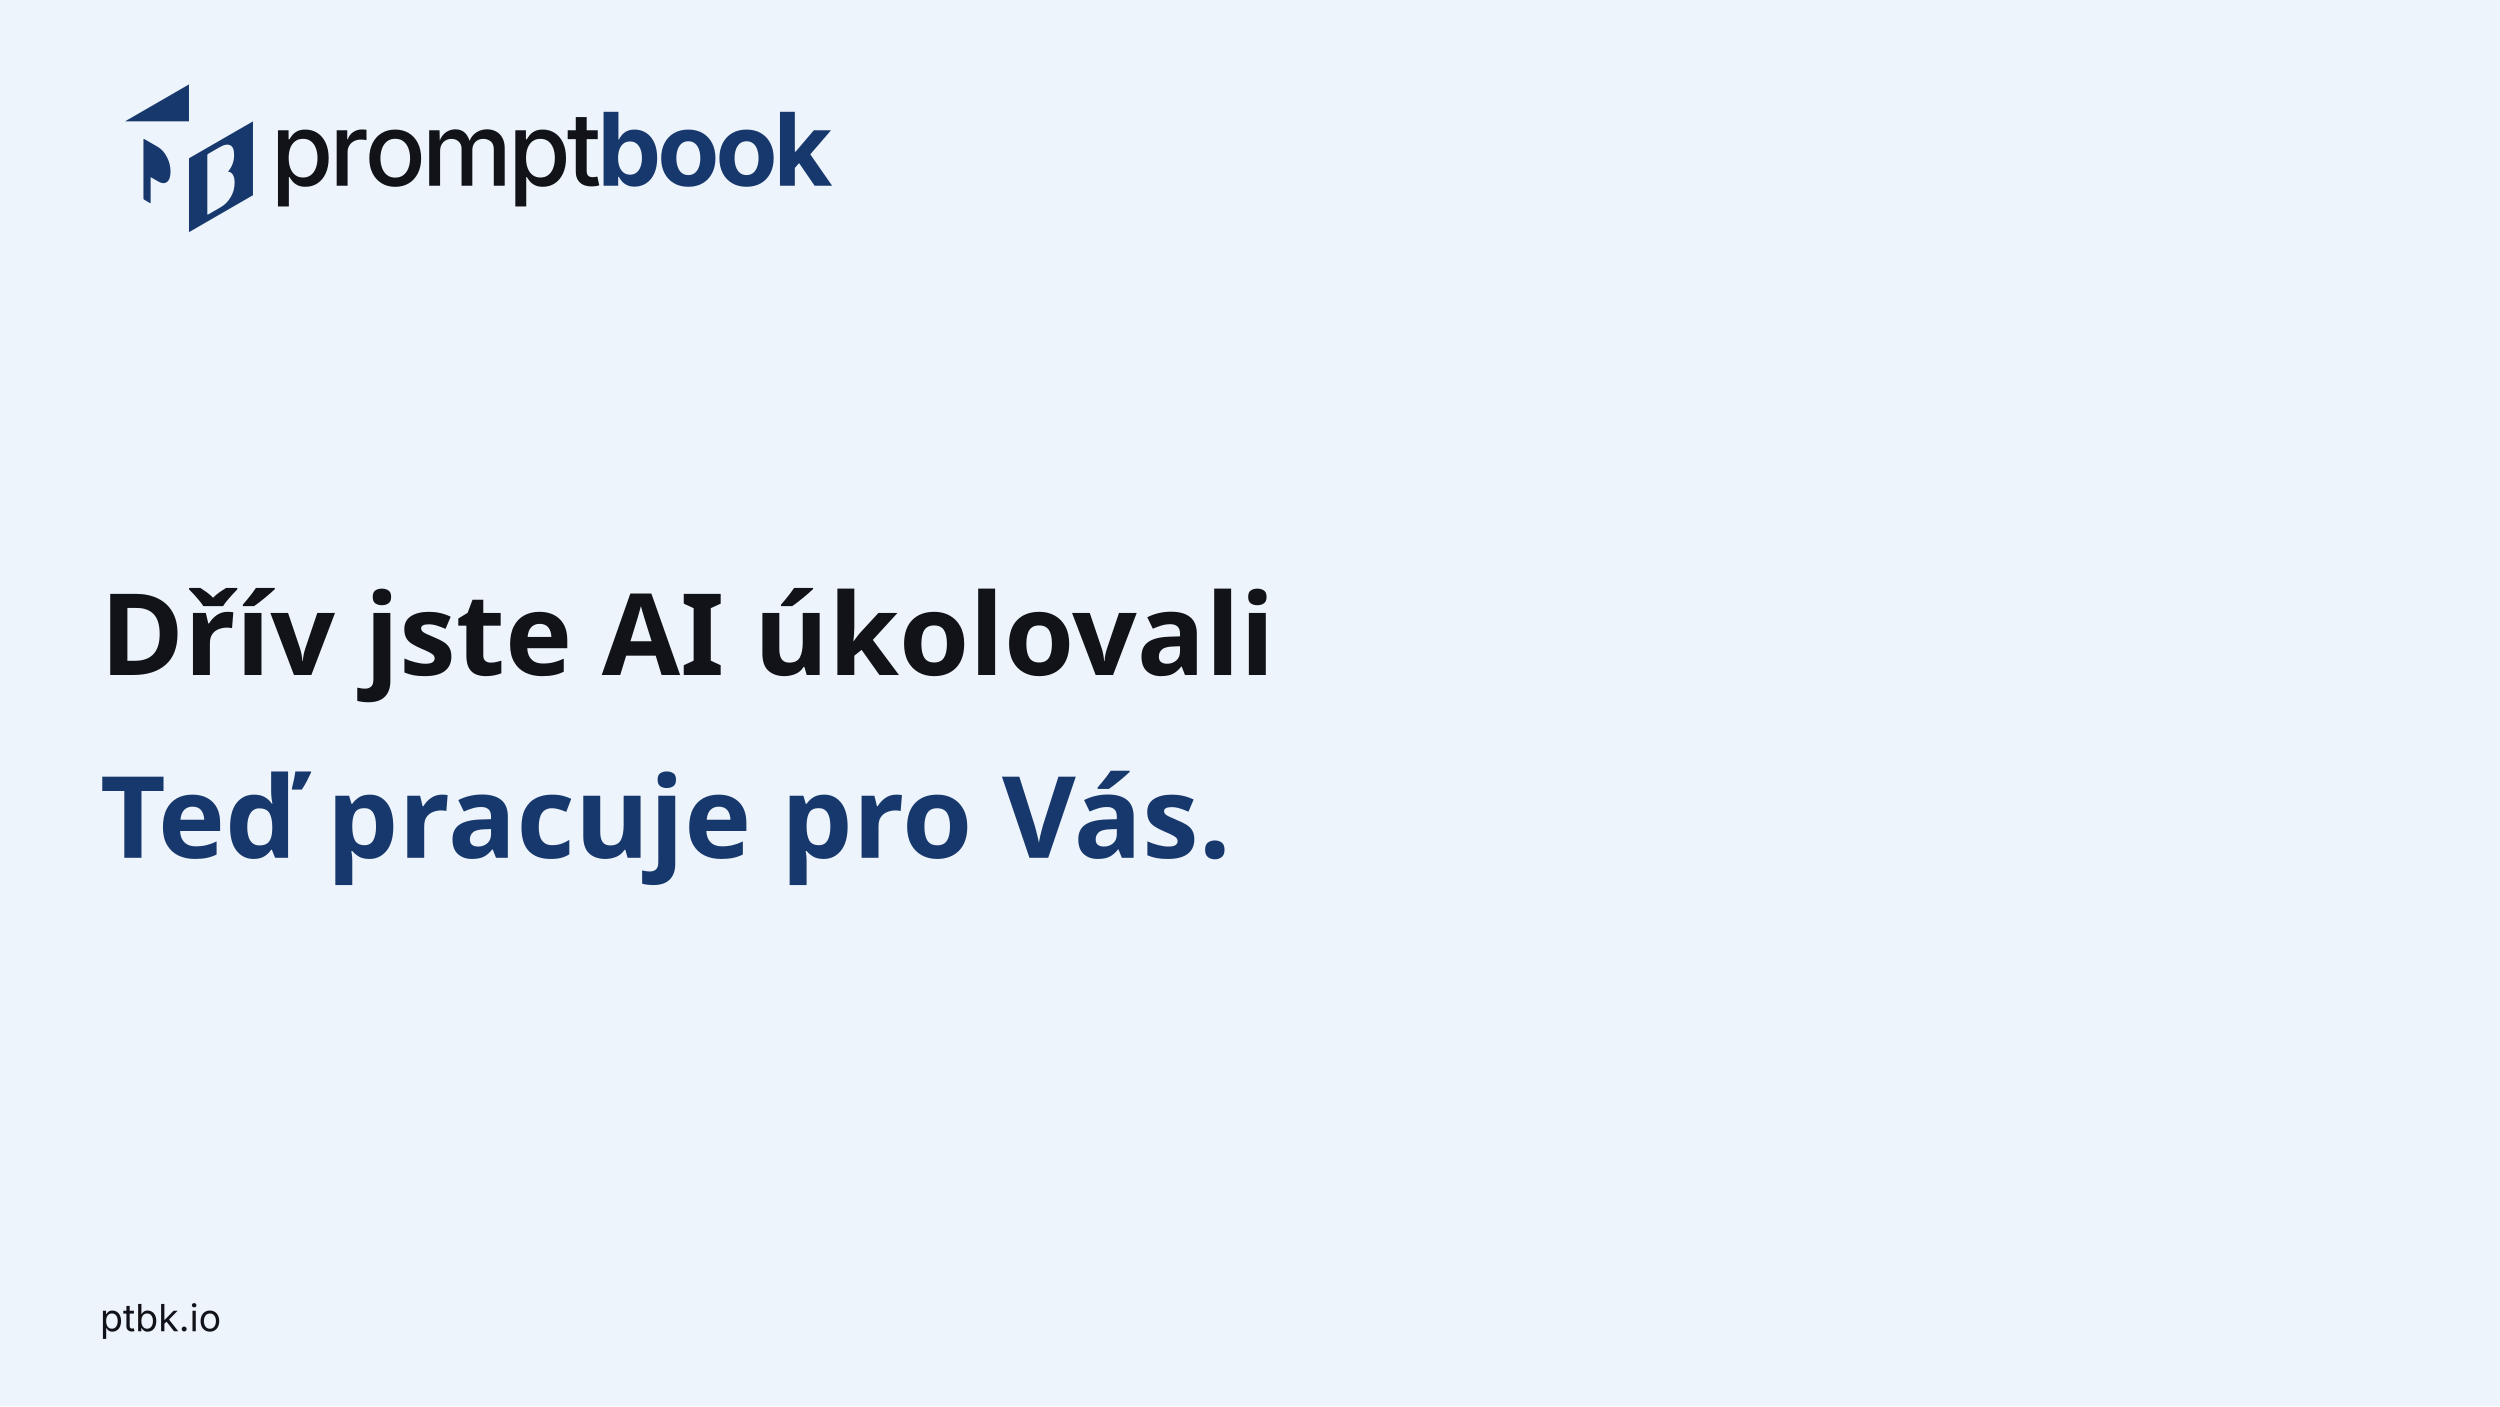
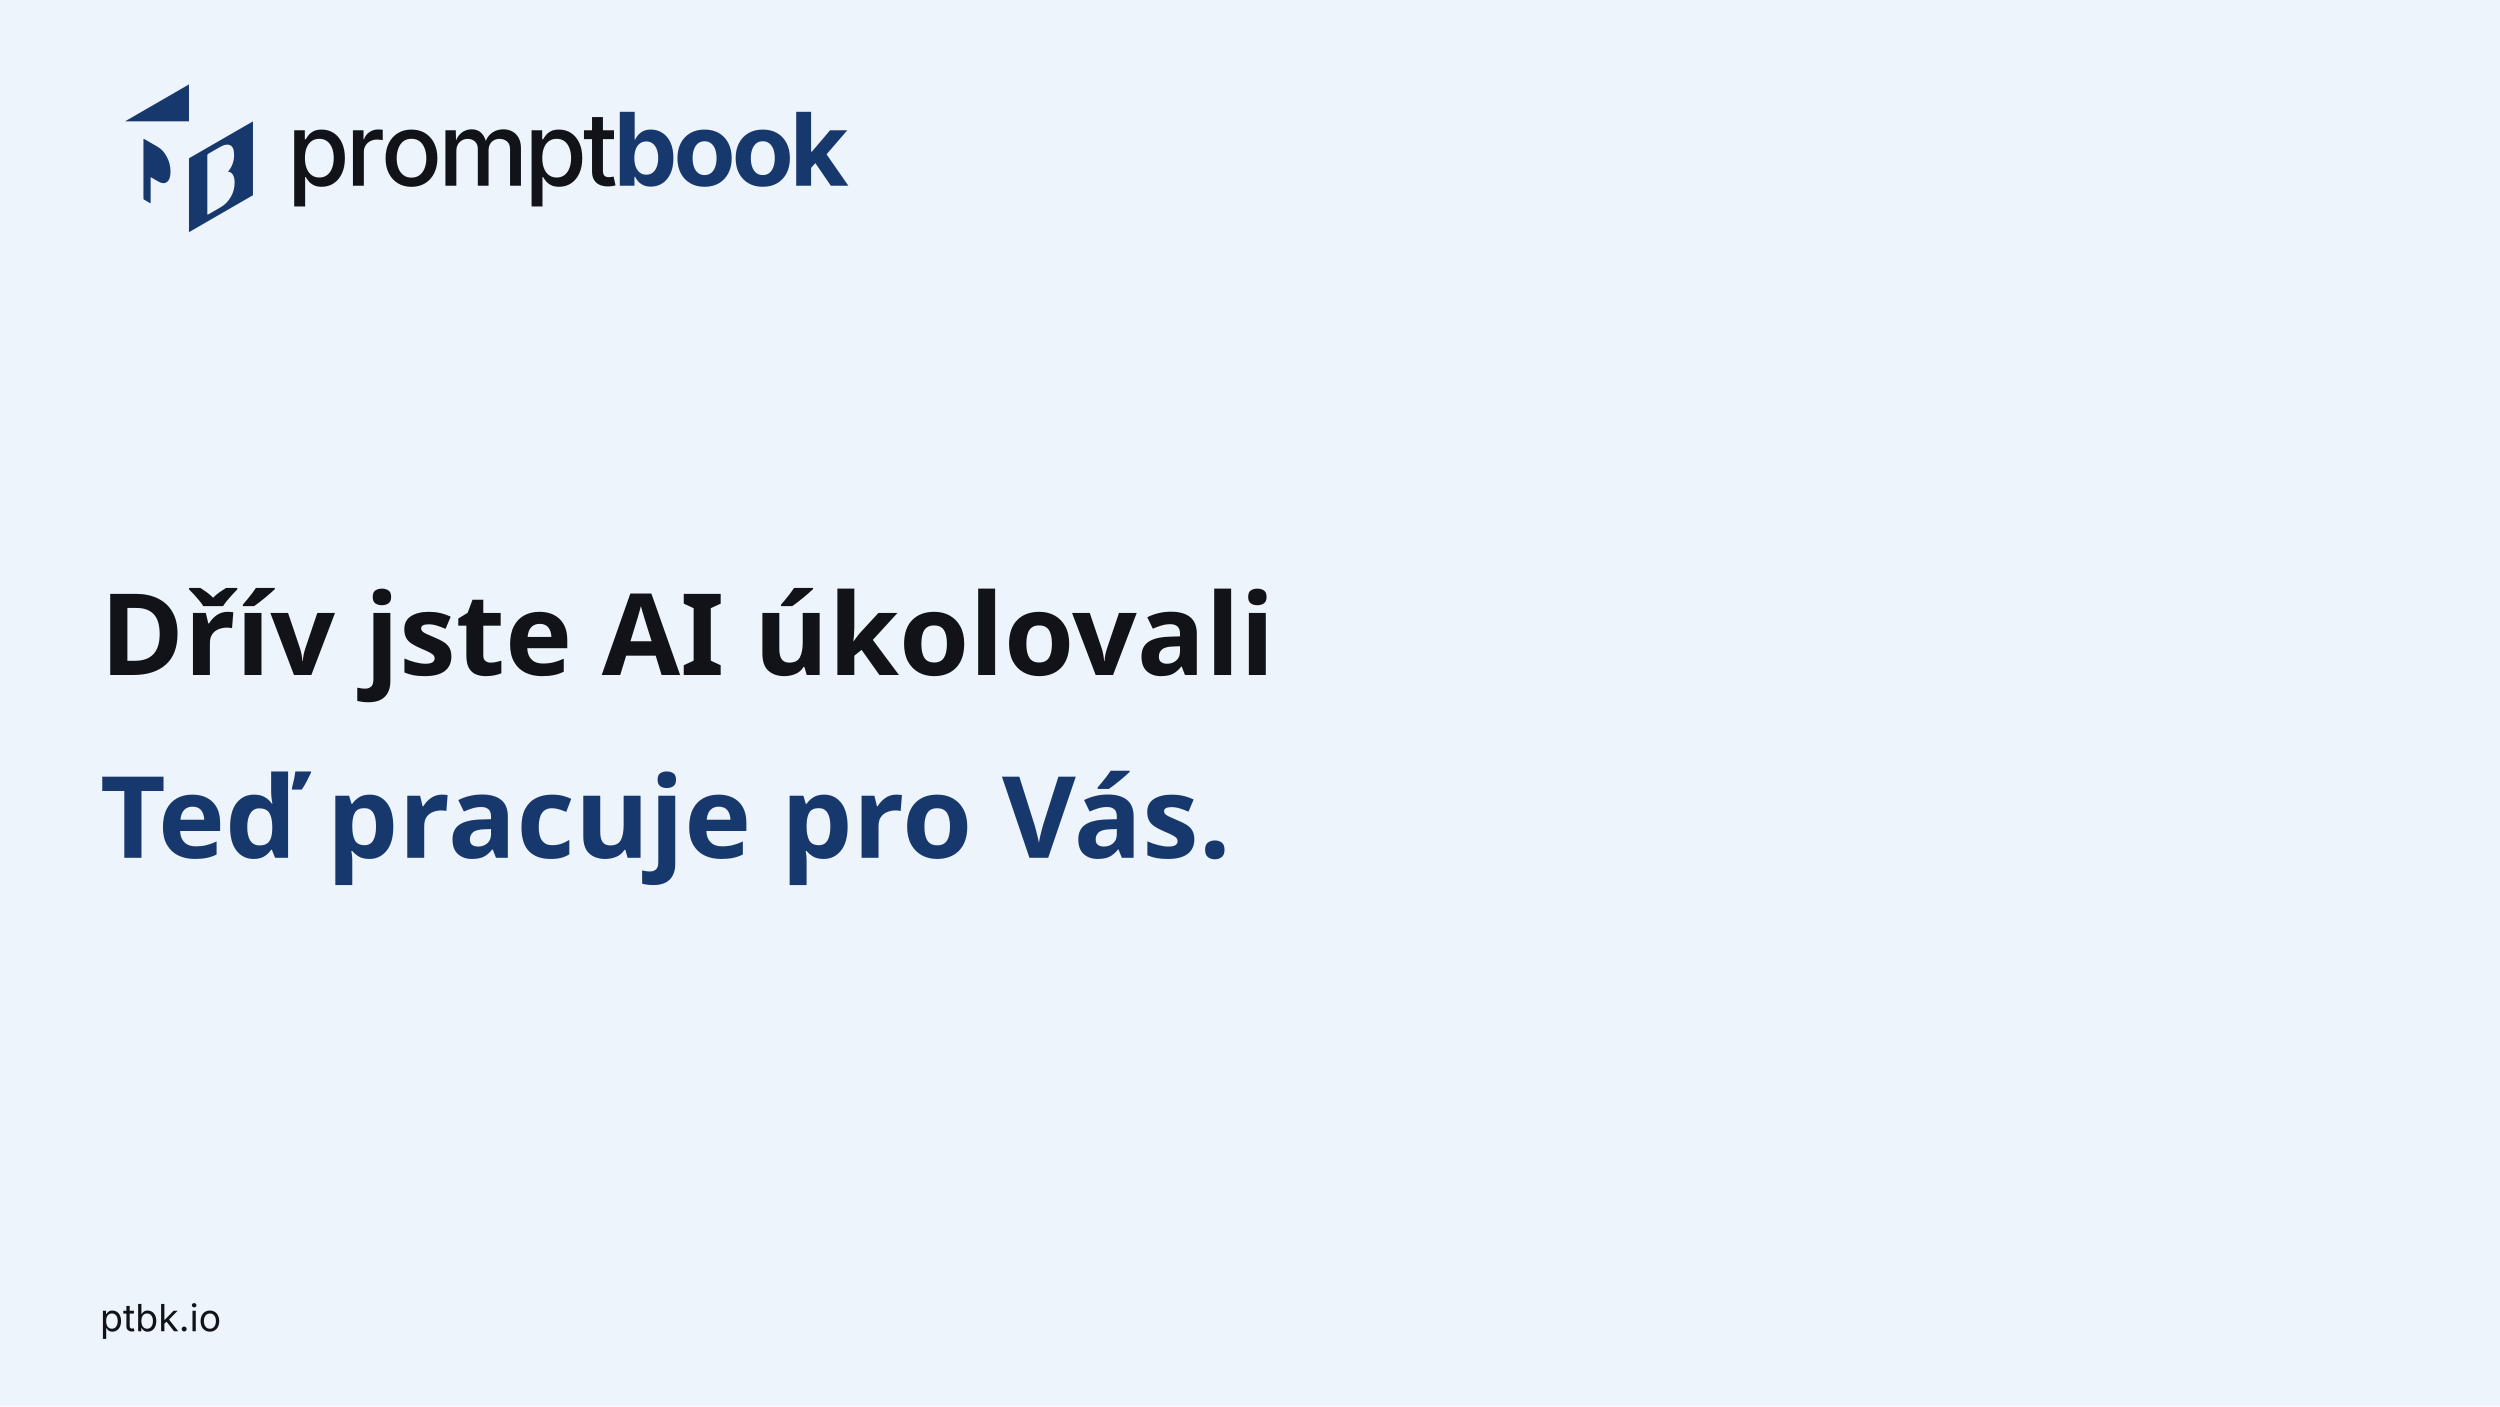
<svg xmlns="http://www.w3.org/2000/svg" width="1600" height="900" viewBox="0 0 1600 900" role="img">
  <rect width="1600" height="900" fill="#EEF4FB" />
  <g transform="translate(64 48) scale(.65)">
    <g transform="translate(10 4.395833) scale(1.212565)">
      <path fill="#17386C" transform="matrix(0.992349 0.572933 -0.992349 0.572933 -100.273 -96.45293)" d="M 170.435,57.258 V 4.896 l 26.181,26.181 v 0 z" />
      <path fill="#17386C" transform="matrix(0.992349 0.572933 0 1.145866 -157.0928 -136.5028)" d="m 197.138,68.251 c 3.15,0 5.687,1.146 7.61,3.437 1.964,2.25 2.946,5.217 2.946,8.899 0,3.601 -0.941,6.505 -2.823,8.715 -1.882,2.209 -4.357,3.314 -7.426,3.314 h -5.769 c -0.164,0 -0.245,0.082 -0.245,0.245 V 110.659 c 0,0.409 -0.205,0.614 -0.614,0.614 h -4.664 c -0.409,0 -0.614,-0.205 -0.614,-0.614 V 68.864 c 0,-0.409 0.205,-0.614 0.614,-0.614 z" />
      <path fill="#17386C" transform="matrix(0.9923484 -0.5729326 0 1.145865 -167.4698 124.8194)" d="m 233.255,63.55 v 52.362 h 52.362 V 63.55 Z m 15.625,4.7 h 9.39 c 3.723,0 6.629,0.982 8.715,2.946 2.128,1.923 3.191,4.746 3.191,8.469 0,4.419 -1.575,7.467 -4.726,9.145 -0.205,0.123 -0.225,0.225 -0.061,0.306 1.637,0.982 2.905,2.353 3.805,4.112 0.941,1.759 1.411,3.846 1.411,6.26 h 5.2e-4 c 0,3.723 -1.064,6.608 -3.192,8.654 -2.087,2.046 -4.848,3.069 -8.285,3.069 h -10.249 c -0.409,0 -0.613,-0.205 -0.613,-0.614 V 68.864 c 0,-0.409 0.204,-0.614 0.613,-0.614 z" />
    </g>
-     <path fill="#111318" transform="translate(168 109) scale(0.04882812 -0.04882812)" d="M148 -418V1118H362V936H380Q400 971 435.5 1017.0Q471 1063 534.5 1097.5Q598 1132 703 1132Q837 1132 942.5 1064.0Q1048 996 1109.0 867.0Q1170 738 1170 556Q1170 376 1110.0 246.5Q1050 117 944.5 47.5Q839 -22 703 -22Q602 -22 537.5 12.5Q473 47 436.5 93.0Q400 139 380 175H368V-418ZM654 165Q750 165 815.0 217.0Q880 269 912.5 358.0Q945 447 945 558Q945 668 912.5 755.5Q880 843 815.5 894.0Q751 945 654 945Q560 945 495.0 896.5Q430 848 397.0 761.5Q364 675 364 558Q364 442 397.5 353.5Q431 265 496.0 215.0Q561 165 654 165Z" />
-     <path fill="#111318" transform="translate(225.8164 109) scale(0.04882812 -0.04882812)" d="M148 0V1118H361V938H373Q404 1030 481.0 1082.0Q558 1134 656 1134Q677 1134 704.0 1132.5Q731 1131 749 1128V918Q737 922 703.0 926.0Q669 930 634 930Q558 930 497.0 898.0Q436 866 402.0 809.5Q368 753 368 679V0Z" />
-     <path fill="#111318" transform="translate(260.4883 109) scale(0.04882812 -0.04882812)" d="M618 -23Q461 -23 343.5 49.0Q226 121 161.0 251.0Q96 381 96 553Q96 727 161.0 857.5Q226 988 343.5 1060.0Q461 1132 618 1132Q776 1132 893.5 1060.0Q1011 988 1076.0 857.5Q1141 727 1141 553Q1141 381 1076.0 251.0Q1011 121 893.5 49.0Q776 -23 618 -23ZM618 163Q720 163 786.5 216.5Q853 270 885.5 358.5Q918 447 918 553Q918 660 885.5 749.5Q853 839 786.5 892.5Q720 946 618 946Q517 946 451.0 892.5Q385 839 352.5 750.0Q320 661 320 553Q320 447 352.5 358.5Q385 270 451.0 216.5Q517 163 618 163Z" />
-     <path fill="#111318" transform="translate(316.8887 109) scale(0.04882812 -0.04882812)" d="M148 0V1118H357L363 859H346Q370 954 420.0 1015.0Q470 1076 537.0 1106.5Q604 1137 677 1137Q799 1137 874.0 1061.5Q949 986 975 851H947Q969 943 1023.0 1007.0Q1077 1071 1153.5 1104.0Q1230 1137 1317 1137Q1416 1137 1496.5 1094.0Q1577 1051 1624.0 966.0Q1671 881 1671 754V0H1451V732Q1451 844 1388.5 894.0Q1326 944 1241 944Q1172 944 1122.0 915.0Q1072 886 1045.0 834.5Q1018 783 1018 716V0H801V746Q801 836 743.5 890.0Q686 944 597 944Q536 944 483.5 915.5Q431 887 399.5 831.5Q368 776 368 695V0Z" />
-     <path fill="#111318" transform="translate(401.707 109) scale(0.04882812 -0.04882812)" d="M148 -418V1118H362V936H380Q400 971 435.5 1017.0Q471 1063 534.5 1097.5Q598 1132 703 1132Q837 1132 942.5 1064.0Q1048 996 1109.0 867.0Q1170 738 1170 556Q1170 376 1110.0 246.5Q1050 117 944.5 47.5Q839 -22 703 -22Q602 -22 537.5 12.5Q473 47 436.5 93.0Q400 139 380 175H368V-418ZM654 165Q750 165 815.0 217.0Q880 269 912.5 358.0Q945 447 945 558Q945 668 912.5 755.5Q880 843 815.5 894.0Q751 945 654 945Q560 945 495.0 896.5Q430 848 397.0 761.5Q364 675 364 558Q364 442 397.5 353.5Q431 265 496.0 215.0Q561 165 654 165Z" />
-     <path fill="#111318" transform="translate(459.5234 109) scale(0.04882812 -0.04882812)" d="M626 1118V939H20V1118ZM183 1384H403V302Q403 235 431.5 203.5Q460 172 525 172Q542 172 570.0 176.0Q598 180 618 184L657 8Q622 -4 582.0 -9.5Q542 -15 503 -15Q351 -15 267.0 63.5Q183 142 183 284Z" />
-     <path fill="#17386C" transform="translate(489.5566 109) scale(0.04882812 -0.04882812)" d="M754 -19Q663 -19 600.0 12.0Q537 43 497.5 88.5Q458 134 437 179H423V0H128V1490H428V930H437Q458 974 496.5 1021.0Q535 1068 598.0 1100.0Q661 1132 756 1132Q880 1132 983.0 1068.0Q1086 1004 1147.5 876.0Q1209 748 1209 557Q1209 371 1149.0 242.5Q1089 114 986.0 47.5Q883 -19 754 -19ZM662 222Q740 222 793.5 265.0Q847 308 874.5 384.0Q902 460 902 558Q902 656 874.5 731.0Q847 806 794.0 849.0Q741 892 662 892Q585 892 531.0 850.5Q477 809 449.0 734.5Q421 660 421 558Q421 457 449.5 381.5Q478 306 532.0 264.0Q586 222 662 222Z" />
-     <path fill="#17386C" transform="translate(548.5938 109) scale(0.04882812 -0.04882812)" d="M628 -22Q460 -22 337.0 50.5Q214 123 147.5 252.5Q81 382 81 554Q81 728 147.5 857.5Q214 987 337.0 1059.5Q460 1132 628 1132Q797 1132 919.5 1059.5Q1042 987 1108.5 857.5Q1175 728 1175 554Q1175 382 1108.5 252.5Q1042 123 919.5 50.5Q797 -22 628 -22ZM628 214Q708 214 762.0 258.5Q816 303 843.0 380.5Q870 458 870 555Q870 654 843.0 731.0Q816 808 762.0 852.0Q708 896 628 896Q548 896 494.5 852.0Q441 808 414.0 731.0Q387 654 387 555Q387 458 414.0 380.5Q441 303 494.5 258.5Q548 214 628 214Z" />
-     <path fill="#17386C" transform="translate(605.9219 109) scale(0.04882812 -0.04882812)" d="M628 -22Q460 -22 337.0 50.5Q214 123 147.5 252.5Q81 382 81 554Q81 728 147.5 857.5Q214 987 337.0 1059.5Q460 1132 628 1132Q797 1132 919.5 1059.5Q1042 987 1108.5 857.5Q1175 728 1175 554Q1175 382 1108.5 252.5Q1042 123 919.5 50.5Q797 -22 628 -22ZM628 214Q708 214 762.0 258.5Q816 303 843.0 380.5Q870 458 870 555Q870 654 843.0 731.0Q816 808 762.0 852.0Q708 896 628 896Q548 896 494.5 852.0Q441 808 414.0 731.0Q387 654 387 555Q387 458 414.0 380.5Q441 303 494.5 258.5Q548 214 628 214Z" />
-     <path fill="#17386C" transform="translate(663.25 109) scale(0.04882812 -0.04882812)" d="M400 327V688H445L811 1118H1158L675 557H604ZM128 0V1490H428V0ZM826 0 490 490 691 703 1179 0Z" />
+     <path fill="#111318" transform="translate(184 109) scale(0.04882812 -0.04882812)" d="M148 -418V1118H362V936H380Q400 971 435.5 1017.0Q471 1063 534.5 1097.5Q598 1132 703 1132Q837 1132 942.5 1064.0Q1048 996 1109.0 867.0Q1170 738 1170 556Q1170 376 1110.0 246.5Q1050 117 944.5 47.5Q839 -22 703 -22Q602 -22 537.5 12.5Q473 47 436.5 93.0Q400 139 380 175H368V-418ZM654 165Q750 165 815.0 217.0Q880 269 912.5 358.0Q945 447 945 558Q945 668 912.5 755.5Q880 843 815.5 894.0Q751 945 654 945Q560 945 495.0 896.5Q430 848 397.0 761.5Q364 675 364 558Q364 442 397.5 353.5Q431 265 496.0 215.0Q561 165 654 165Z" />
+     <path fill="#111318" transform="translate(241.8164 109) scale(0.04882812 -0.04882812)" d="M148 0V1118H361V938H373Q404 1030 481.0 1082.0Q558 1134 656 1134Q677 1134 704.0 1132.5Q731 1131 749 1128V918Q737 922 703.0 926.0Q669 930 634 930Q558 930 497.0 898.0Q436 866 402.0 809.5Q368 753 368 679V0Z" />
+     <path fill="#111318" transform="translate(276.4883 109) scale(0.04882812 -0.04882812)" d="M618 -23Q461 -23 343.5 49.0Q226 121 161.0 251.0Q96 381 96 553Q96 727 161.0 857.5Q226 988 343.5 1060.0Q461 1132 618 1132Q776 1132 893.5 1060.0Q1011 988 1076.0 857.5Q1141 727 1141 553Q1141 381 1076.0 251.0Q1011 121 893.5 49.0Q776 -23 618 -23ZM618 163Q720 163 786.5 216.5Q853 270 885.5 358.5Q918 447 918 553Q918 660 885.5 749.5Q853 839 786.5 892.5Q720 946 618 946Q517 946 451.0 892.5Q385 839 352.5 750.0Q320 661 320 553Q320 447 352.5 358.5Q385 270 451.0 216.5Q517 163 618 163Z" />
+     <path fill="#111318" transform="translate(332.8887 109) scale(0.04882812 -0.04882812)" d="M148 0V1118H357L363 859H346Q370 954 420.0 1015.0Q470 1076 537.0 1106.5Q604 1137 677 1137Q799 1137 874.0 1061.5Q949 986 975 851H947Q969 943 1023.0 1007.0Q1077 1071 1153.5 1104.0Q1230 1137 1317 1137Q1416 1137 1496.5 1094.0Q1577 1051 1624.0 966.0Q1671 881 1671 754V0H1451V732Q1451 844 1388.5 894.0Q1326 944 1241 944Q1172 944 1122.0 915.0Q1072 886 1045.0 834.5Q1018 783 1018 716V0H801V746Q801 836 743.5 890.0Q686 944 597 944Q536 944 483.5 915.5Q431 887 399.5 831.5Q368 776 368 695V0Z" />
+     <path fill="#111318" transform="translate(417.707 109) scale(0.04882812 -0.04882812)" d="M148 -418V1118H362V936H380Q400 971 435.5 1017.0Q471 1063 534.5 1097.5Q598 1132 703 1132Q837 1132 942.5 1064.0Q1048 996 1109.0 867.0Q1170 738 1170 556Q1170 376 1110.0 246.5Q1050 117 944.5 47.5Q839 -22 703 -22Q602 -22 537.5 12.5Q473 47 436.5 93.0Q400 139 380 175H368V-418ZM654 165Q750 165 815.0 217.0Q880 269 912.5 358.0Q945 447 945 558Q945 668 912.5 755.5Q880 843 815.5 894.0Q751 945 654 945Q560 945 495.0 896.5Q430 848 397.0 761.5Q364 675 364 558Q364 442 397.5 353.5Q431 265 496.0 215.0Q561 165 654 165Z" />
+     <path fill="#111318" transform="translate(475.5234 109) scale(0.04882812 -0.04882812)" d="M626 1118V939H20V1118ZM183 1384H403V302Q403 235 431.5 203.5Q460 172 525 172Q542 172 570.0 176.0Q598 180 618 184L657 8Q622 -4 582.0 -9.5Q542 -15 503 -15Q351 -15 267.0 63.5Q183 142 183 284Z" />
+     <path fill="#17386C" transform="translate(505.5566 109) scale(0.04882812 -0.04882812)" d="M754 -19Q663 -19 600.0 12.0Q537 43 497.5 88.5Q458 134 437 179H423V0H128V1490H428V930H437Q458 974 496.5 1021.0Q535 1068 598.0 1100.0Q661 1132 756 1132Q880 1132 983.0 1068.0Q1086 1004 1147.5 876.0Q1209 748 1209 557Q1209 371 1149.0 242.5Q1089 114 986.0 47.5Q883 -19 754 -19ZM662 222Q740 222 793.5 265.0Q847 308 874.5 384.0Q902 460 902 558Q902 656 874.5 731.0Q847 806 794.0 849.0Q741 892 662 892Q585 892 531.0 850.5Q477 809 449.0 734.5Q421 660 421 558Q421 457 449.5 381.5Q478 306 532.0 264.0Q586 222 662 222Z" />
+     <path fill="#17386C" transform="translate(564.5938 109) scale(0.04882812 -0.04882812)" d="M628 -22Q460 -22 337.0 50.5Q214 123 147.5 252.5Q81 382 81 554Q81 728 147.5 857.5Q214 987 337.0 1059.5Q460 1132 628 1132Q797 1132 919.5 1059.5Q1042 987 1108.5 857.5Q1175 728 1175 554Q1175 382 1108.5 252.5Q1042 123 919.5 50.5Q797 -22 628 -22ZM628 214Q708 214 762.0 258.5Q816 303 843.0 380.5Q870 458 870 555Q870 654 843.0 731.0Q816 808 762.0 852.0Q708 896 628 896Q548 896 494.5 852.0Q441 808 414.0 731.0Q387 654 387 555Q387 458 414.0 380.5Q441 303 494.5 258.5Q548 214 628 214Z" />
+     <path fill="#17386C" transform="translate(621.9219 109) scale(0.04882812 -0.04882812)" d="M628 -22Q460 -22 337.0 50.5Q214 123 147.5 252.5Q81 382 81 554Q81 728 147.5 857.5Q214 987 337.0 1059.5Q460 1132 628 1132Q797 1132 919.5 1059.5Q1042 987 1108.5 857.5Q1175 728 1175 554Q1175 382 1108.5 252.5Q1042 123 919.5 50.5Q797 -22 628 -22ZM628 214Q708 214 762.0 258.5Q816 303 843.0 380.5Q870 458 870 555Q870 654 843.0 731.0Q816 808 762.0 852.0Q708 896 628 896Q548 896 494.5 852.0Q441 808 414.0 731.0Q387 654 387 555Q387 458 414.0 380.5Q441 303 494.5 258.5Q548 214 628 214Z" />
+     <path fill="#17386C" transform="translate(679.25 109) scale(0.04882812 -0.04882812)" d="M400 327V688H445L811 1118H1158L675 557H604ZM128 0V1490H428V0ZM826 0 490 490 691 703 1179 0Z" />
  </g>
  <g font-family="Outfit, sans-serif" font-size="72.727" font-weight="600" fill="#111318">
    <text x="64" y="432.0">Dřív jste AI úkolovali</text>
    <text x="64" y="549.0" fill="#17386C">Teď pracuje pro Vás.</text>
  </g>
  <text x="64" y="852" font-family="Inter, sans-serif" font-size="24" fill="#111318">ptbk.io</text>
</svg>
